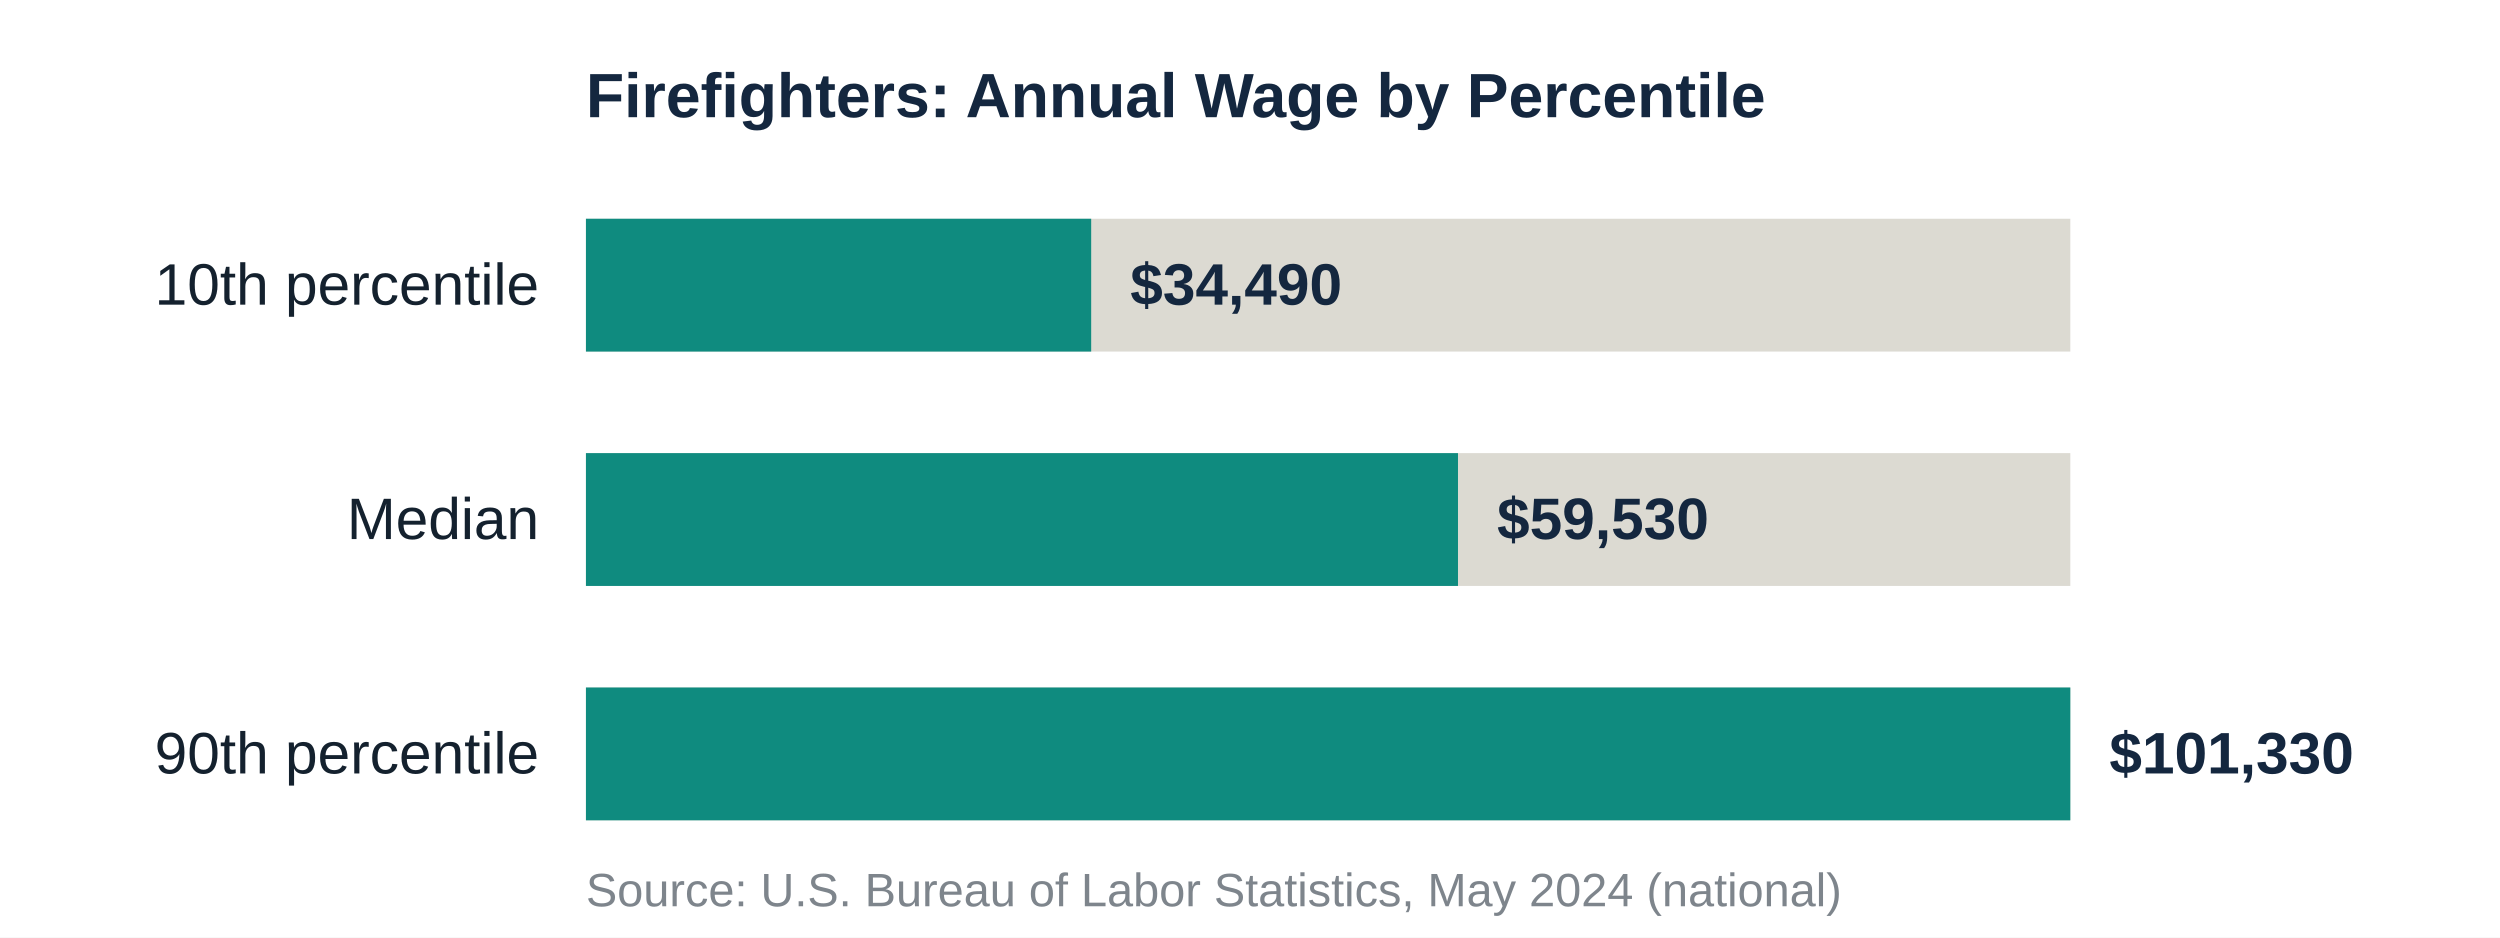
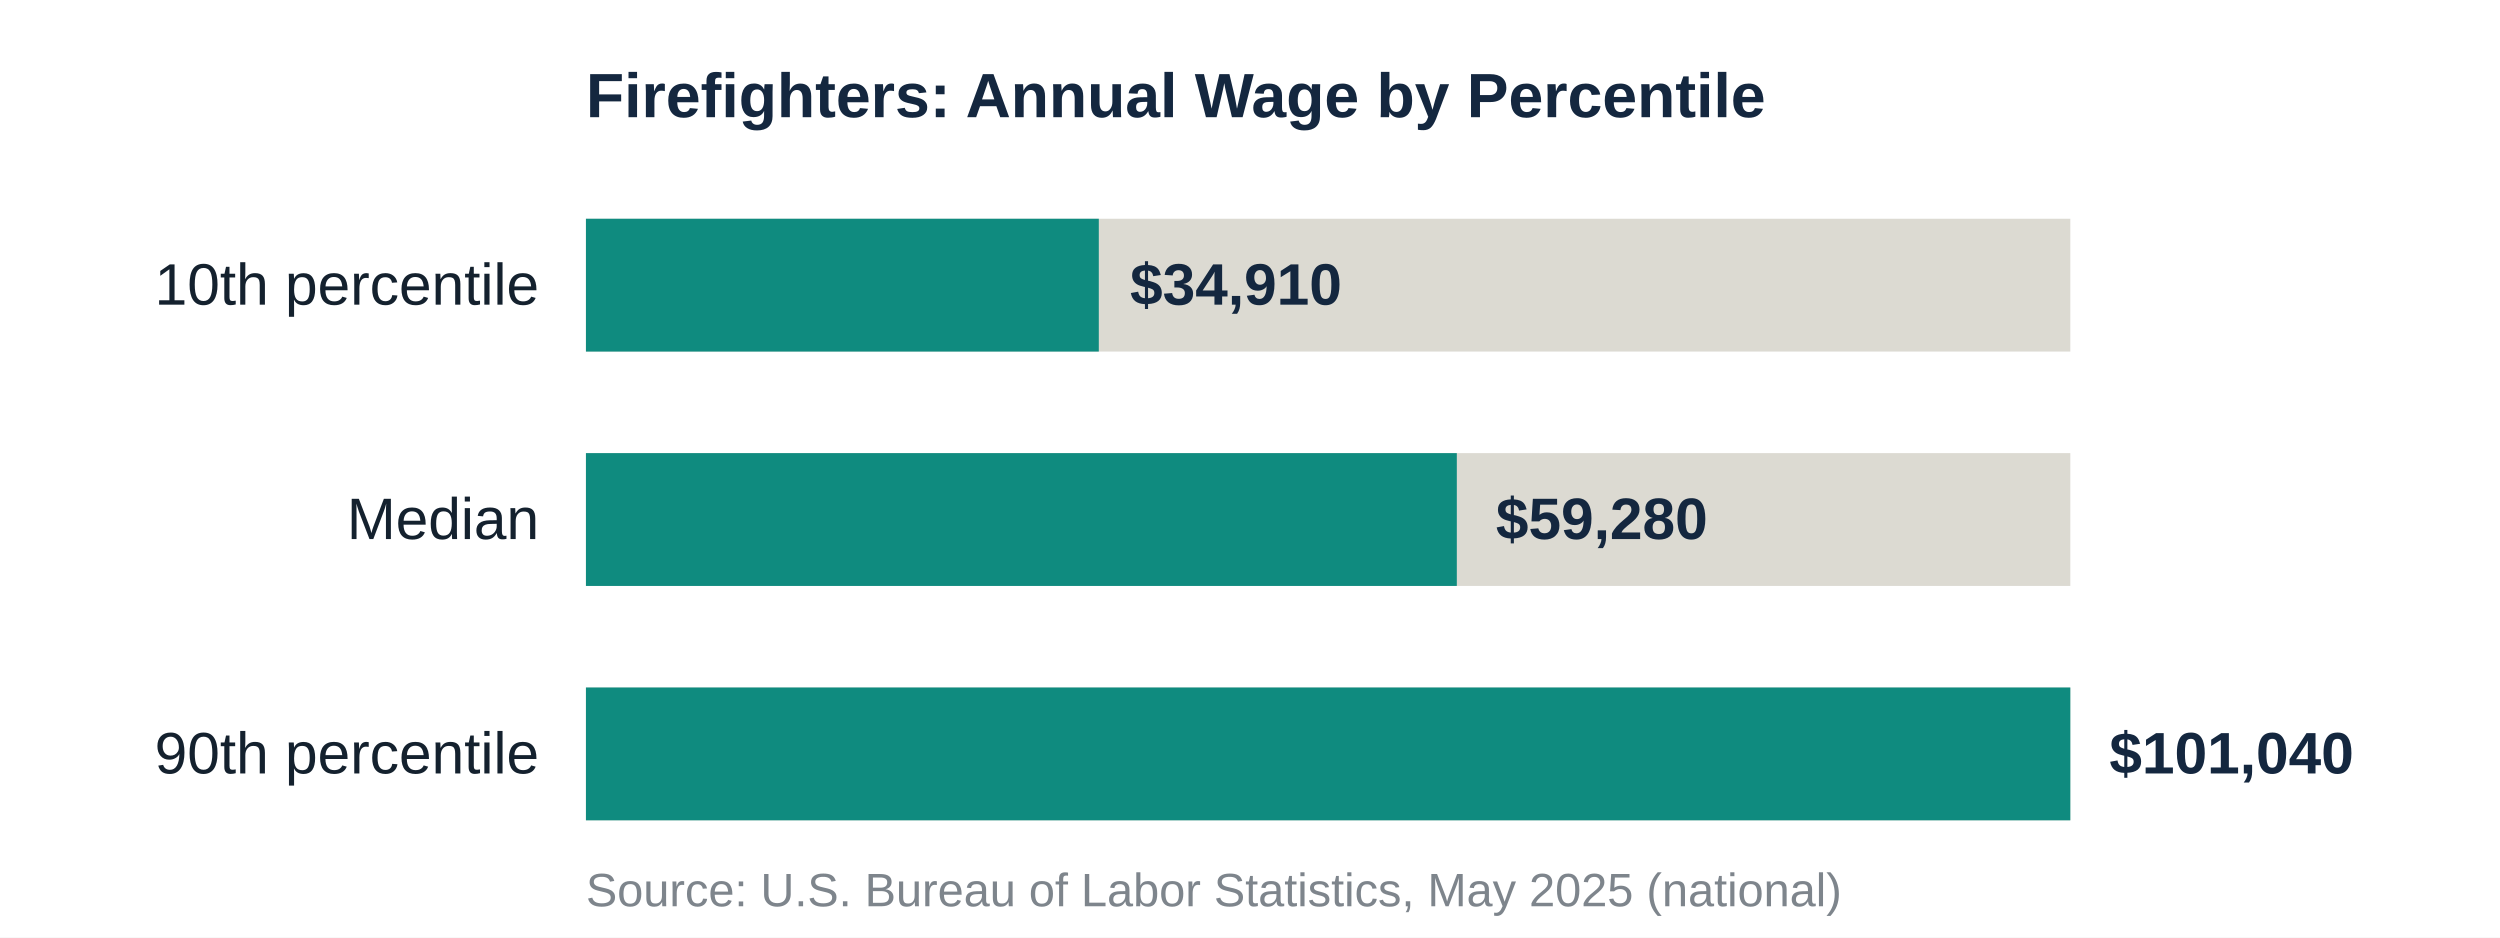
<svg xmlns="http://www.w3.org/2000/svg" viewBox="0 0 640 240" font-family="Arial, sans-serif">
  <rect x="0" y="0" width="640" height="240" fill="white" />
  <text x="150" y="30" font-size="16" font-weight="700" fill="#14273f">Firefighters: Annual Wage by Percentile</text>
  <text x="138" y="78" text-anchor="end" font-size="15" fill="#14212e" font-family="Arial, sans-serif">10th percentile</text>
  <rect x="150" y="56" width="380" height="34" fill="#dcdad2" />
-   <rect x="150" y="56" width="129.342" height="34" fill="#0f8b7f" />
-   <text x="289.342" y="78" font-size="15" font-weight="700" fill="#14273f" font-family="Arial, sans-serif">$34,490</text>
+   <rect x="150" y="56" width="131.293" height="34" fill="#0f8b7f" />
+   <text x="289.293" y="78" font-size="15" font-weight="700" fill="#14273f" font-family="Arial, sans-serif">$34,910</text>
  <text x="138" y="138" text-anchor="end" font-size="15" fill="#14212e" font-family="Arial, sans-serif">Median</text>
  <rect x="150" y="116" width="380" height="34" fill="#dcdad2" />
-   <rect x="150" y="116" width="223.245" height="34" fill="#0f8b7f" />
-   <text x="383.245" y="138" font-size="15" font-weight="700" fill="#14273f" font-family="Arial, sans-serif">$59,530</text>
+   <rect x="150" y="116" width="222.945" height="34" fill="#0f8b7f" />
+   <text x="382.945" y="138" font-size="15" font-weight="700" fill="#14273f" font-family="Arial, sans-serif">$59,280</text>
  <text x="138" y="198" text-anchor="end" font-size="15" fill="#14212e" font-family="Arial, sans-serif">90th percentile</text>
  <rect x="150" y="176" width="380" height="34" fill="#dcdad2" />
  <rect x="150" y="176" width="380" height="34" fill="#0f8b7f" />
-   <text x="540" y="198" font-size="15" font-weight="700" fill="#14273f" font-family="Arial, sans-serif">$101,330</text>
-   <text x="150" y="232" font-size="12" fill="#14212e" opacity="0.55">Source: U.S. Bureau of Labor Statistics, May 2024 (national)</text>
+   <text x="540" y="198" font-size="15" font-weight="700" fill="#14273f" font-family="Arial, sans-serif">$101,040</text>
+   <text x="150" y="232" font-size="12" fill="#14212e" opacity="0.55">Source: U.S. Bureau of Labor Statistics, May 2025 (national)</text>
</svg>
